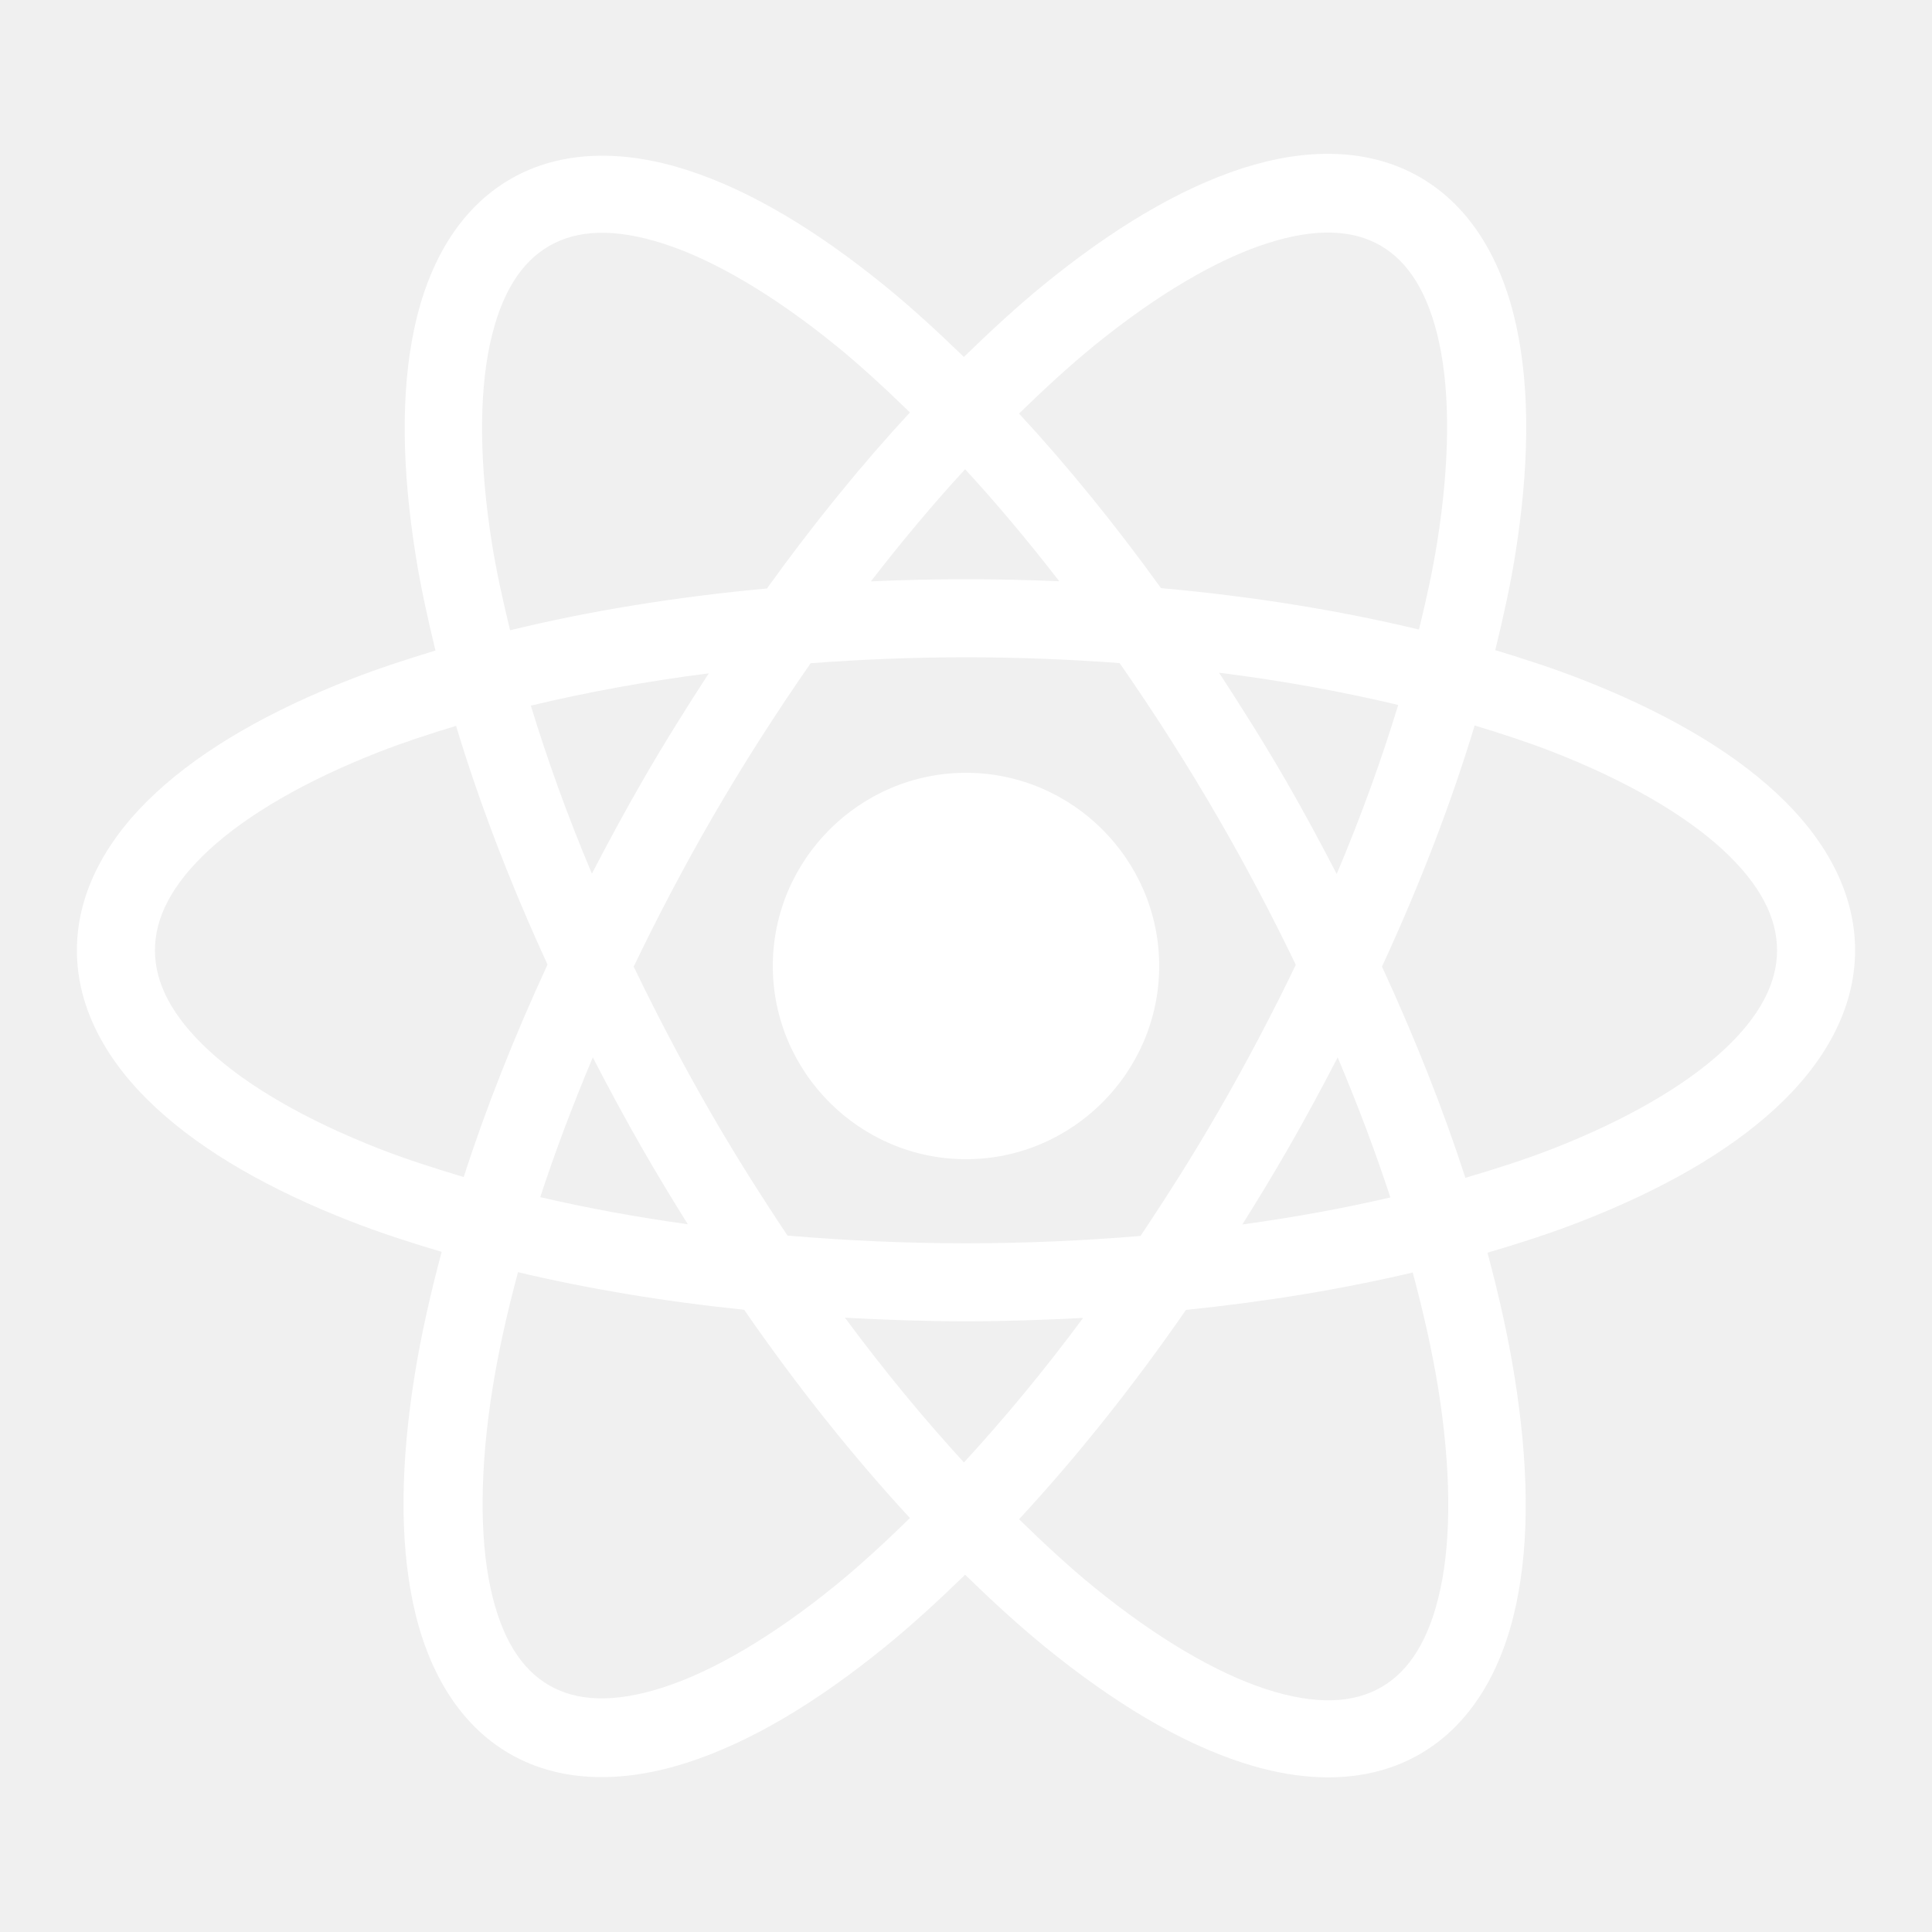
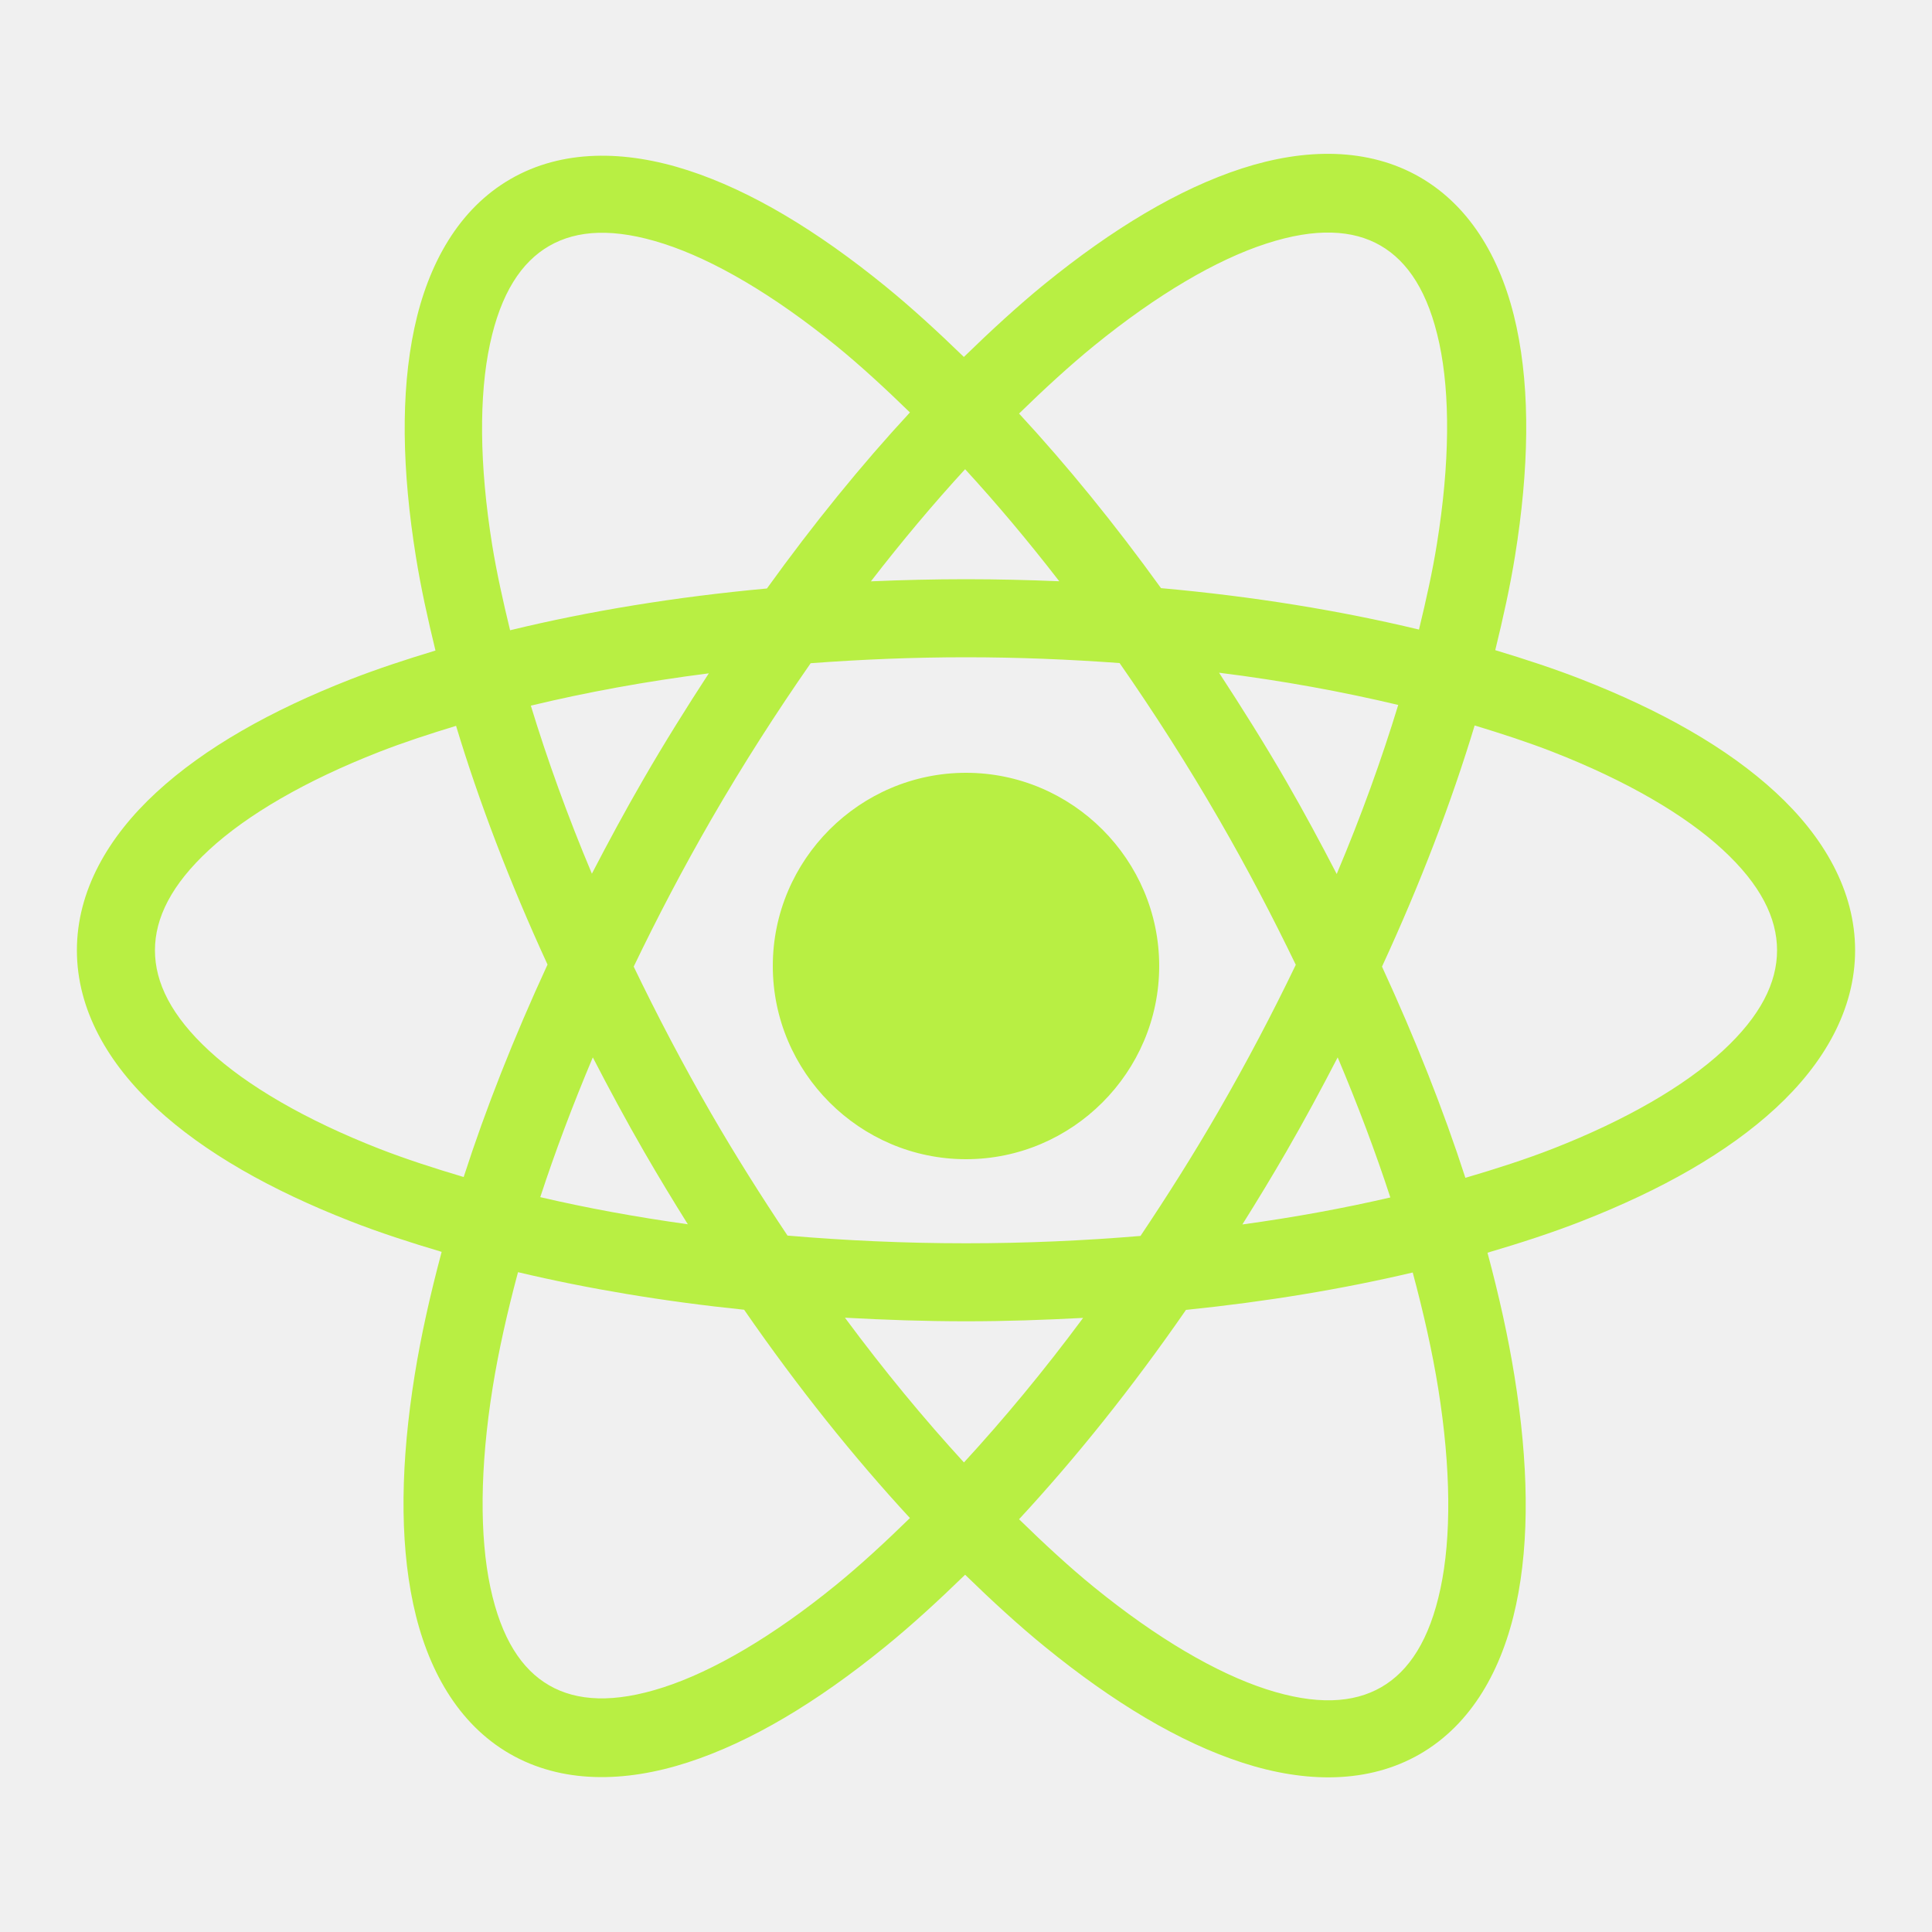
- <svg xmlns="http://www.w3.org/2000/svg" fill="#FFFFFF" viewBox="0 0 50 50" width="50px" height="50px" clip-rule="evenodd">
+ <svg xmlns="http://www.w3.org/2000/svg" fill="#B8EF43" viewBox="0 0 50 50" width="50px" height="50px" clip-rule="evenodd">
  <path d="M 34.555 3.984 C 33.775 3.958 32.959 4.094 32.141 4.359 C 30.504 4.89 28.789 5.924 27.029 7.355 C 26.34 7.917 25.644 8.558 24.945 9.238 C 24.262 8.575 23.581 7.951 22.906 7.402 C 21.148 5.972 19.438 4.938 17.805 4.408 C 16.172 3.879 14.547 3.862 13.213 4.633 C 11.879 5.403 11.081 6.817 10.723 8.496 C 10.365 10.175 10.404 12.174 10.764 14.412 C 10.889 15.19 11.067 16.005 11.27 16.836 C 10.507 17.067 9.767 17.31 9.08 17.578 C 7.008 18.387 5.293 19.356 4.045 20.508 C 2.796 21.66 1.99 23.058 1.99 24.594 C 1.99 26.129 2.796 27.526 4.045 28.678 C 5.293 29.83 7.008 30.8 9.08 31.609 C 9.814 31.896 10.609 32.154 11.43 32.398 C 11.135 33.501 10.895 34.571 10.732 35.586 C 10.373 37.826 10.335 39.825 10.693 41.508 C 11.052 43.19 11.85 44.613 13.191 45.387 C 14.532 46.161 16.164 46.142 17.801 45.611 C 19.437 45.081 21.15 44.049 22.91 42.617 C 23.594 42.061 24.285 41.427 24.977 40.754 C 25.672 41.431 26.366 42.068 27.053 42.627 C 28.811 44.057 30.523 45.09 32.156 45.619 C 33.789 46.149 35.414 46.165 36.748 45.395 C 38.082 44.624 38.878 43.21 39.236 41.531 C 39.594 39.853 39.555 37.855 39.195 35.617 C 39.032 34.6 38.793 33.526 38.496 32.42 C 39.344 32.17 40.164 31.905 40.92 31.609 C 42.992 30.8 44.707 29.83 45.955 28.678 C 47.204 27.526 48.01 26.129 48.01 24.594 C 48.01 23.058 47.204 21.66 45.955 20.508 C 44.707 19.356 42.992 18.387 40.92 17.578 C 40.223 17.306 39.472 17.06 38.697 16.826 C 38.902 15.99 39.083 15.169 39.209 14.387 C 39.569 12.147 39.607 10.145 39.248 8.463 C 38.889 6.78 38.089 5.36 36.748 4.586 C 36.078 4.199 35.334 4.011 34.555 3.984 z M 34.463 6.02 C 34.952 6.033 35.37 6.149 35.727 6.355 C 36.441 6.768 36.968 7.57 37.25 8.891 C 37.532 10.211 37.522 11.995 37.189 14.064 C 37.076 14.773 36.91 15.524 36.723 16.293 C 34.677 15.801 32.436 15.435 30.047 15.221 C 28.848 13.559 27.615 12.046 26.373 10.703 C 27.03 10.062 27.683 9.462 28.32 8.943 C 29.946 7.621 31.485 6.721 32.77 6.305 C 33.412 6.096 33.974 6.006 34.463 6.02 z M 15.486 6.025 C 15.978 6.012 16.541 6.102 17.186 6.311 C 18.474 6.728 20.015 7.628 21.643 8.951 C 22.267 9.459 22.905 10.048 23.549 10.674 C 22.297 12.027 21.055 13.554 19.848 15.23 C 17.469 15.449 15.237 15.816 13.201 16.311 C 13.015 15.546 12.85 14.799 12.736 14.094 C 12.404 12.023 12.395 10.238 12.678 8.914 C 12.96 7.59 13.492 6.781 14.213 6.365 C 14.573 6.157 14.994 6.039 15.486 6.025 z M 24.977 12.143 C 25.791 13.029 26.606 13.999 27.414 15.043 C 26.62 15.01 25.816 14.99 25 14.99 C 24.167 14.99 23.348 15.01 22.539 15.045 C 23.347 14 24.162 13.03 24.977 12.143 z M 25 17.01 C 26.36 17.01 27.685 17.066 28.975 17.16 C 29.862 18.434 30.729 19.786 31.555 21.217 C 32.281 22.474 32.937 23.729 33.535 24.969 C 32.931 26.225 32.263 27.497 31.527 28.771 C 30.88 29.893 30.203 30.959 29.516 31.986 C 28.059 32.108 26.55 32.176 25 32.176 C 23.412 32.176 21.869 32.104 20.381 31.977 C 19.705 30.964 19.04 29.915 18.402 28.811 C 17.668 27.539 17.004 26.269 16.4 25.016 C 17.006 23.755 17.674 22.478 18.412 21.199 C 19.234 19.776 20.098 18.432 20.98 17.164 C 22.284 17.067 23.624 17.01 25 17.01 z M 31.549 17.41 C 33.197 17.616 34.745 17.901 36.186 18.244 C 35.758 19.645 35.232 21.109 34.594 22.619 C 34.18 21.821 33.751 21.02 33.287 20.217 C 32.725 19.244 32.14 18.316 31.549 17.41 z M 18.344 17.426 C 17.765 18.315 17.195 19.225 16.645 20.178 C 16.175 20.991 15.737 21.803 15.318 22.611 C 14.686 21.11 14.163 19.655 13.738 18.262 C 15.168 17.918 16.707 17.634 18.344 17.426 z M 38.164 18.775 C 38.873 18.99 39.558 19.214 40.186 19.459 C 42.096 20.205 43.607 21.088 44.586 21.992 C 45.565 22.896 45.99 23.758 45.99 24.594 C 45.99 25.43 45.565 26.292 44.586 27.195 C 43.607 28.099 42.096 28.982 40.186 29.729 C 39.488 30.001 38.721 30.248 37.924 30.482 C 37.355 28.724 36.629 26.889 35.766 25.016 C 36.759 22.865 37.561 20.768 38.164 18.775 z M 11.803 18.785 C 12.399 20.758 13.191 22.834 14.17 24.963 C 13.3 26.847 12.571 28.692 12 30.461 C 11.231 30.233 10.49 29.992 9.814 29.729 C 7.904 28.982 6.393 28.099 5.414 27.195 C 4.435 26.292 4.01 25.43 4.01 24.594 C 4.01 23.758 4.435 22.896 5.414 21.992 C 6.393 21.088 7.904 20.205 9.814 19.459 C 10.433 19.217 11.106 18.997 11.803 18.785 z M 25 20 C 22.25 20 20 22.25 20 25 C 20 27.75 22.25 30 25 30 C 27.75 30 30 27.75 30 25 C 30 22.25 27.75 20 25 20 z M 15.342 27.365 C 15.762 28.178 16.2 28.993 16.672 29.811 C 17.041 30.45 17.418 31.072 17.801 31.684 C 16.458 31.497 15.181 31.262 13.982 30.982 C 14.364 29.815 14.82 28.603 15.342 27.365 z M 34.619 27.365 C 35.143 28.606 35.6 29.82 35.982 30.99 C 34.78 31.269 33.499 31.504 32.152 31.689 C 32.54 31.071 32.923 30.441 33.297 29.793 C 33.765 28.982 34.201 28.172 34.619 27.365 z M 13.406 32.924 C 15.216 33.353 17.178 33.682 19.258 33.896 C 20.646 35.905 22.093 37.709 23.549 39.287 C 22.898 39.922 22.253 40.518 21.621 41.031 C 19.995 42.354 18.454 43.252 17.17 43.668 C 15.886 44.084 14.927 44.029 14.213 43.617 C 13.499 43.205 12.973 42.403 12.691 41.082 C 12.41 39.761 12.418 37.979 12.75 35.91 C 12.901 34.971 13.126 33.966 13.406 32.924 z M 36.561 32.932 C 36.843 33.981 37.069 34.989 37.221 35.934 C 37.553 38.005 37.562 39.789 37.279 41.113 C 36.997 42.438 36.469 43.248 35.748 43.664 C 35.027 44.08 34.06 44.134 32.771 43.717 C 31.483 43.299 29.942 42.4 28.314 41.076 C 27.678 40.559 27.029 39.958 26.373 39.318 C 27.839 37.735 29.295 35.921 30.693 33.9 C 32.779 33.687 34.746 33.36 36.561 32.932 z M 21.867 34.102 C 22.894 34.158 23.934 34.195 25 34.195 C 26.031 34.195 27.037 34.16 28.031 34.107 C 27.015 35.479 25.979 36.725 24.947 37.848 C 23.916 36.723 22.882 35.474 21.867 34.102 z" clip-rule="evenodd" fill-rule="evenodd" />
</svg>
